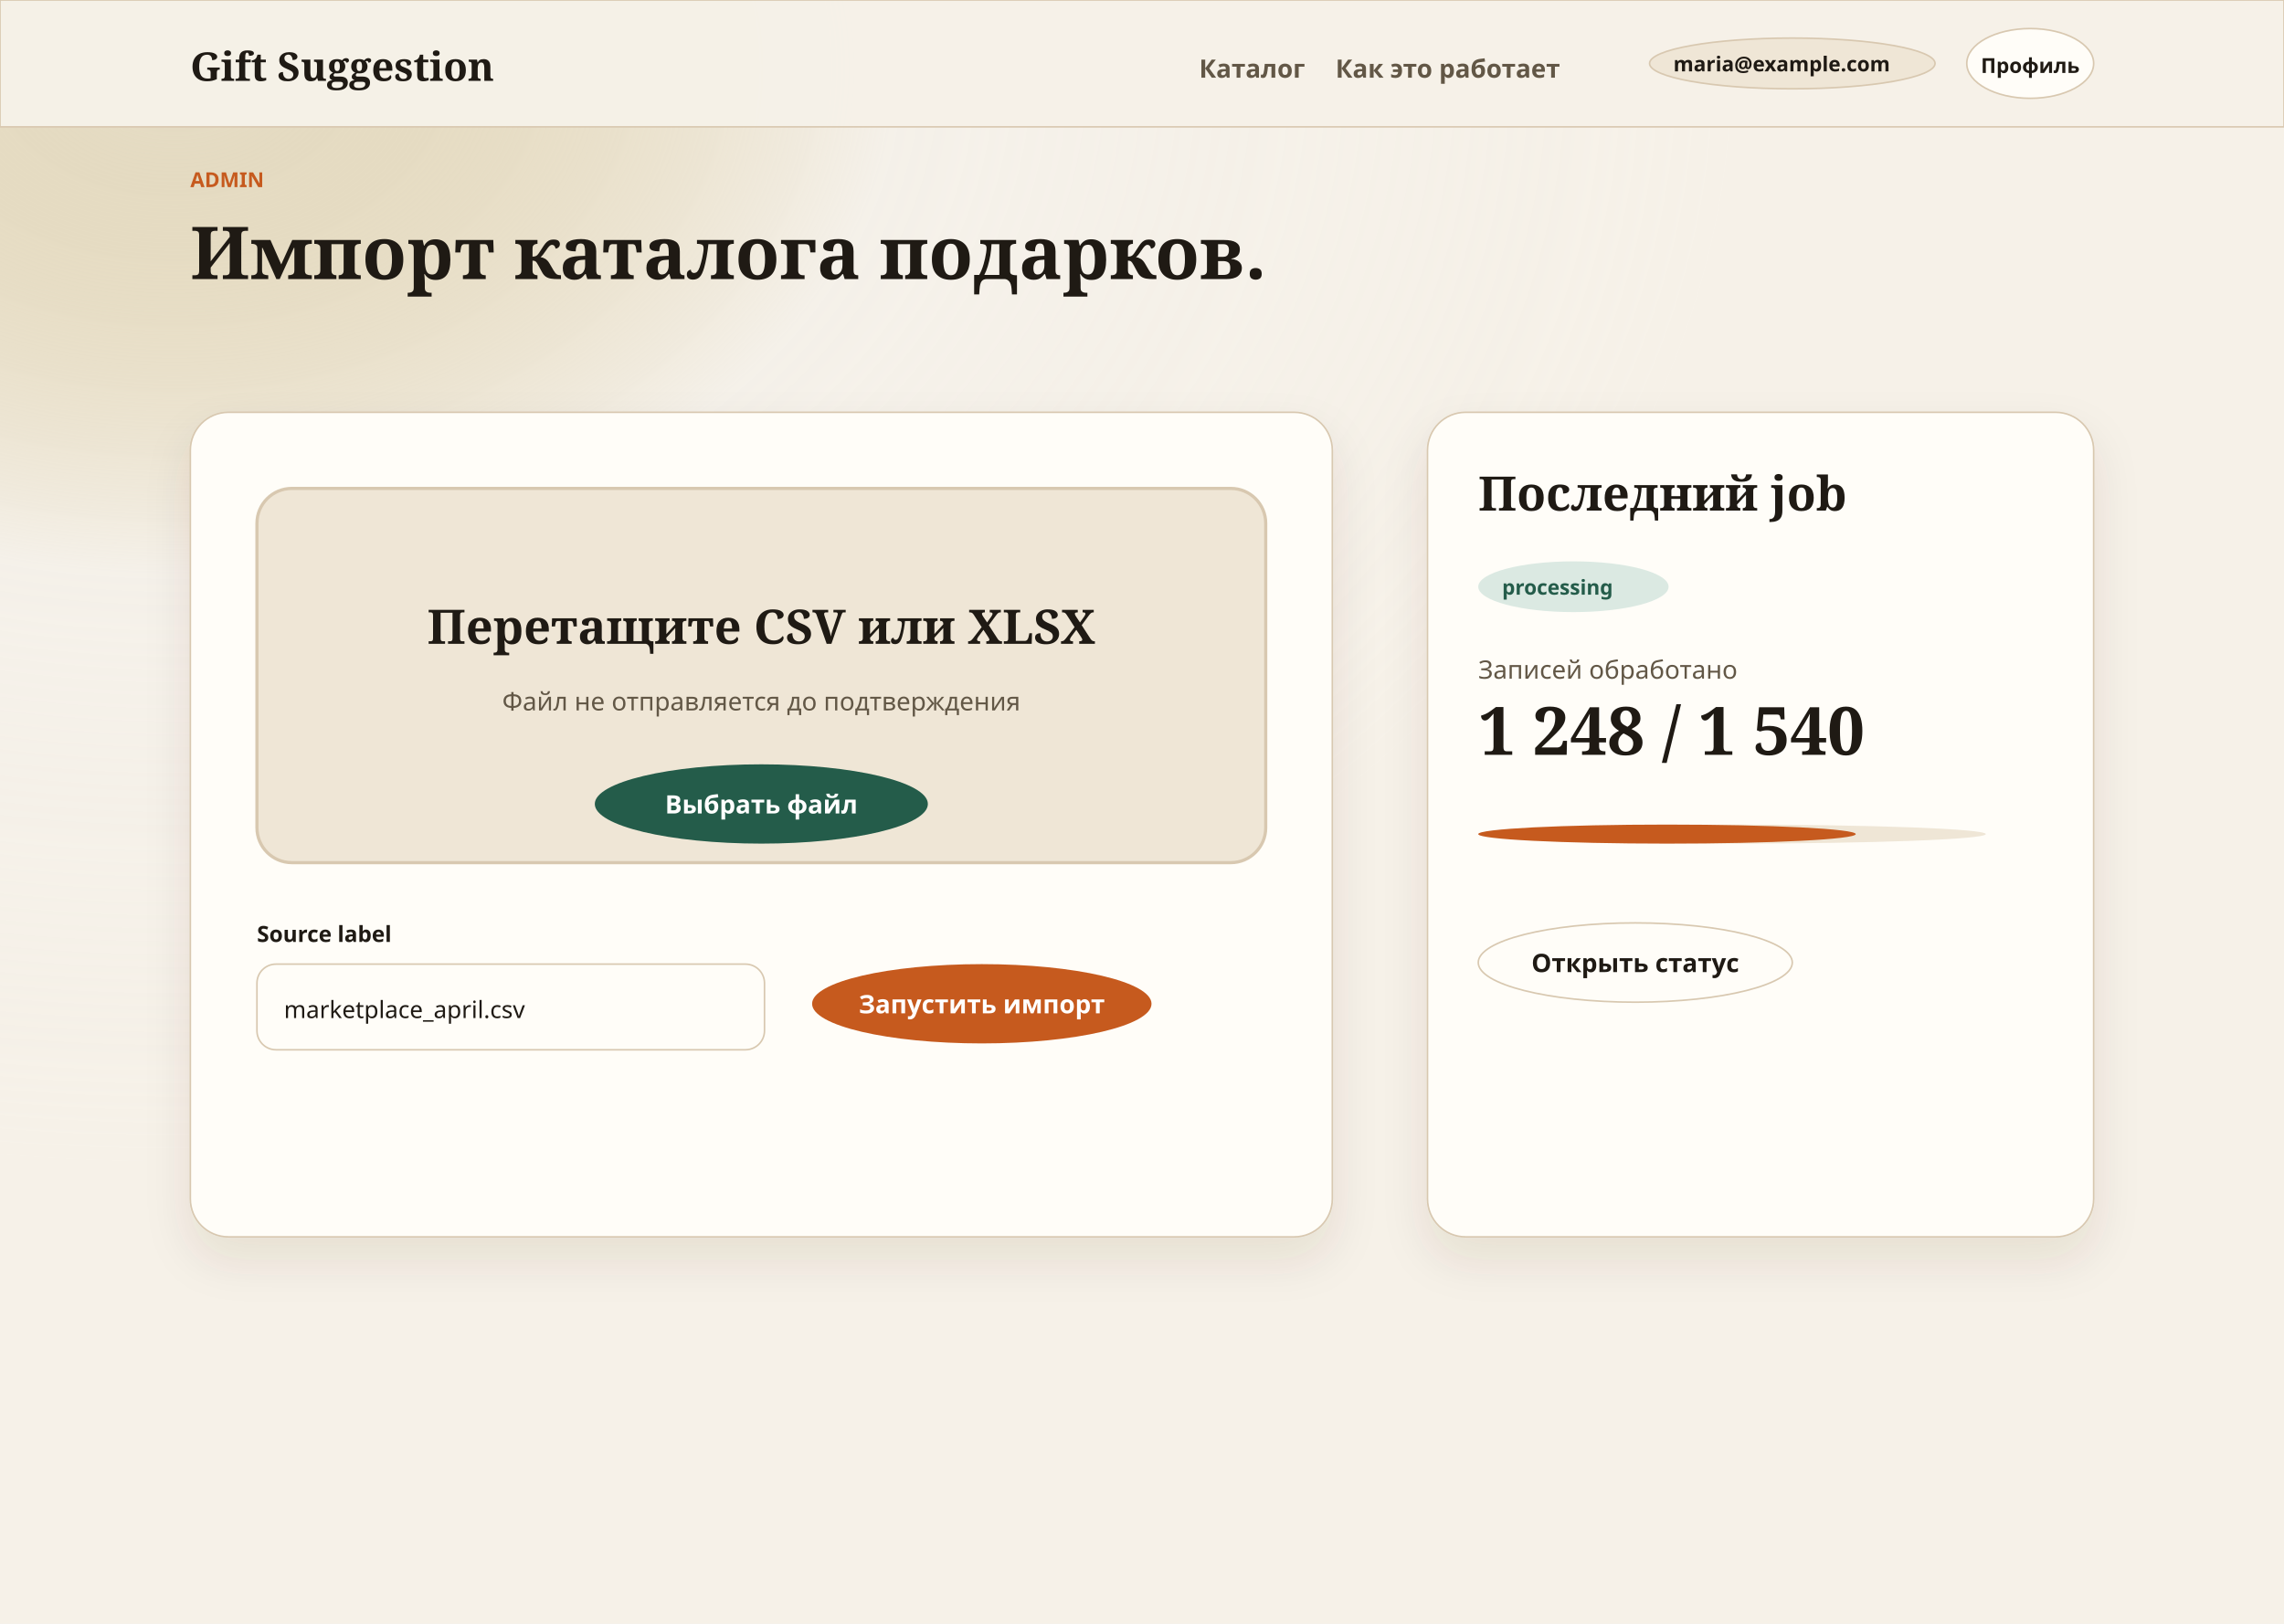
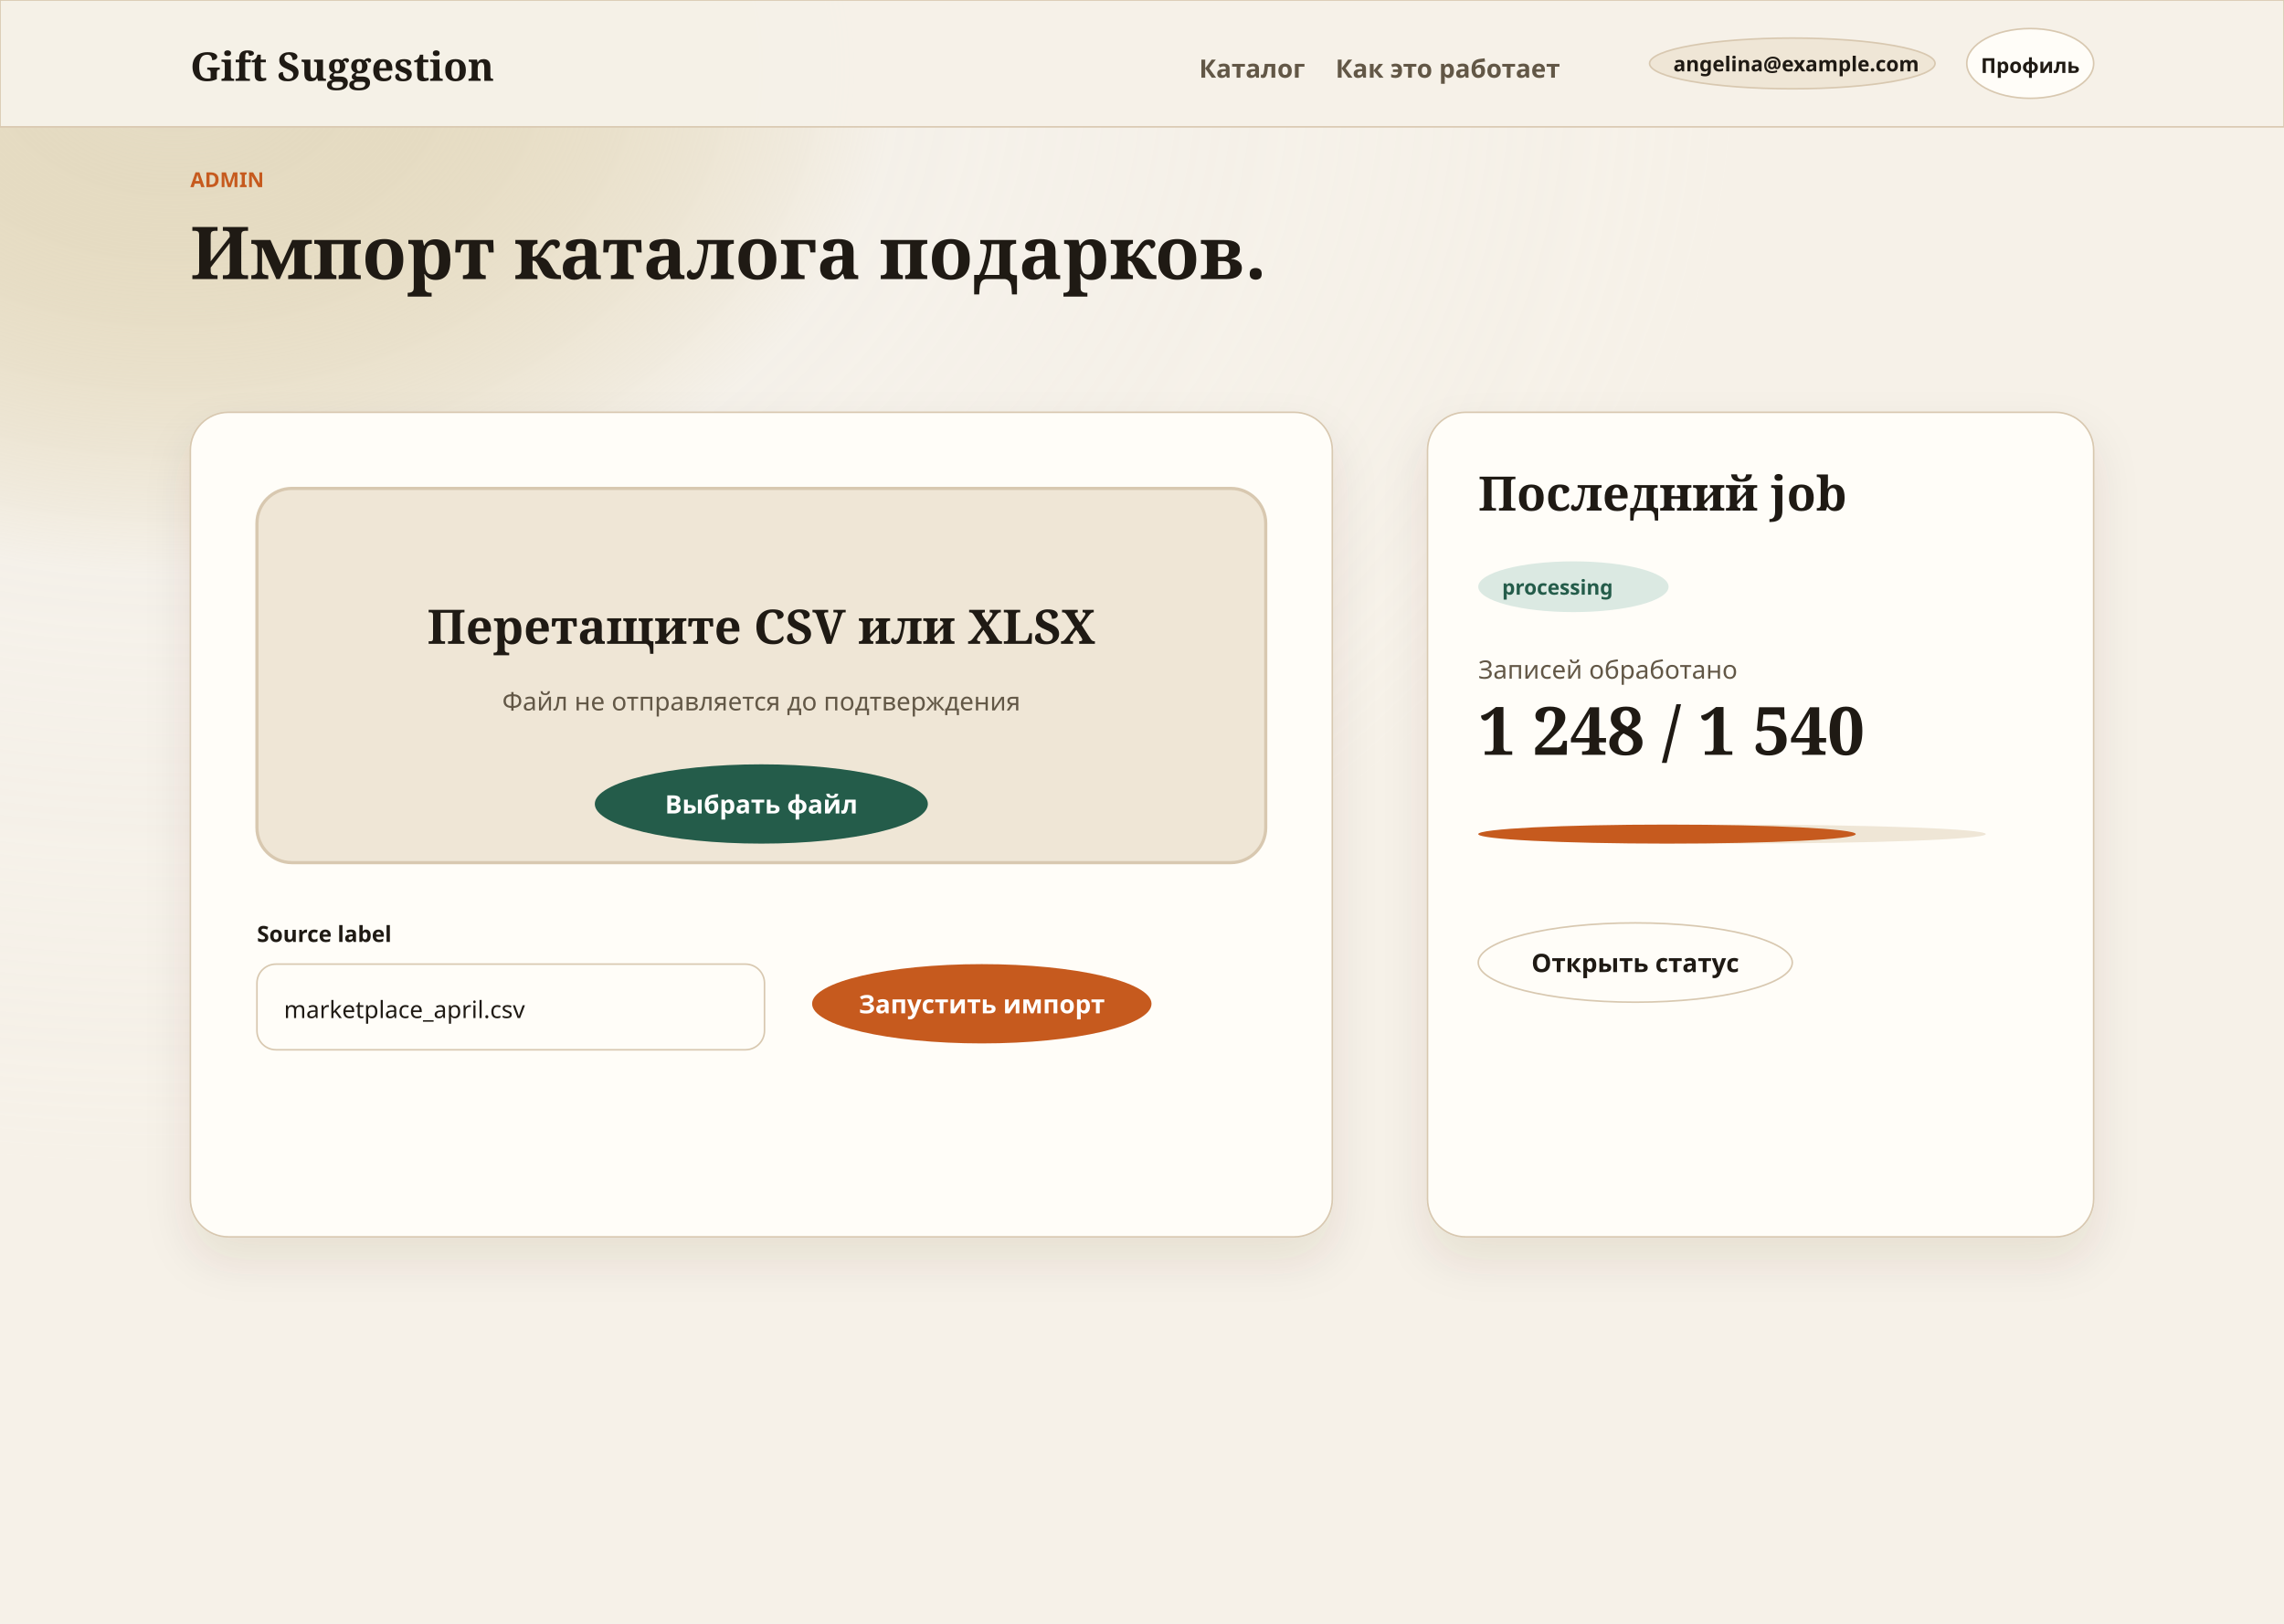
<svg xmlns="http://www.w3.org/2000/svg" width="1440" height="1024" viewBox="0 0 1440 1024" role="img" aria-label="12 Admin import final mockup">
  <defs>
    <radialGradient id="warmGlow" cx="0.08" cy="0.04" r="0.68">
      <stop offset="0" stop-color="#cbae63" stop-opacity="0.30" />
      <stop offset="0.46" stop-color="#f6f1e8" stop-opacity="0.82" />
      <stop offset="1" stop-color="#f6f1e8" />
    </radialGradient>
    <filter id="shadow" x="-12%" y="-12%" width="124%" height="136%">
      <feDropShadow dx="0" dy="14" stdDeviation="14" flood-color="#4d3319" flood-opacity="0.10" />
    </filter>
  </defs>
  <rect x="0" y="0" width="1440" height="1024" rx="0" fill="url(#warmGlow)" />
  <g>
    <rect x="0" y="0" width="1440" height="80" rx="0" fill="#f6f1e8" stroke="#d8c8b0" stroke-width="1" opacity="0.96" />
    <text x="120" y="51" fill="#1f1a14" font-family="Fraunces, Georgia, serif" font-size="25" font-weight="800">
      <tspan x="120" dy="0">Gift Suggestion</tspan>
    </text>
    <text x="756" y="49" fill="#625746" font-family="Manrope, Segoe UI, sans-serif" font-size="16" font-weight="700">
      <tspan x="756" dy="0">Каталог</tspan>
    </text>
    <text x="842" y="49" fill="#625746" font-family="Manrope, Segoe UI, sans-serif" font-size="16" font-weight="700">
      <tspan x="842" dy="0">Как это работает</tspan>
    </text>
    <g>
      <rect x="1040" y="24" width="180" height="32" rx="999" fill="#efe6d6" stroke="#d8c8b0" stroke-width="1" />
      <text x="1055" y="45" fill="#1f1a14" font-family="Manrope, Segoe UI, sans-serif" font-size="13" font-weight="800">
-         <tspan x="1055" dy="0">maria@example.com</tspan>
+         <tspan x="1055" dy="0">angelina@example.com</tspan>
      </text>
    </g>
    <g opacity="1">
      <rect x="1240" y="18" width="80" height="44" rx="999" fill="#fffdf8" stroke="#d8c8b0" stroke-width="1" />
      <text x="1280" y="46" fill="#1f1a14" font-family="Manrope, Segoe UI, sans-serif" font-size="13" font-weight="800" text-anchor="middle">Профиль</text>
    </g>
  </g>
  <g transform="translate(120 118)">
    <text x="0" y="0" fill="#c65a1e" font-family="Manrope, Segoe UI, sans-serif" font-size="13" font-weight="800">
      <tspan x="0" dy="0">ADMIN</tspan>
    </text>
    <text x="0" y="58" fill="#1f1a14" font-family="Fraunces, Georgia, serif" font-size="46" font-weight="700">
      <tspan x="0" dy="0">Импорт каталога подарков.</tspan>
    </text>
    <g transform="translate(0 142)">
      <rect x="0" y="0" width="720" height="520" rx="24" fill="#fffdf8" stroke="#d8c8b0" stroke-width="1" filter="url(#shadow)" />
      <rect x="42" y="48" width="636" height="236" rx="22" fill="#efe6d6" stroke="#d8c8b0" stroke-width="2" />
      <text x="360" y="146" fill="#1f1a14" font-family="Fraunces, Georgia, serif" font-size="30" font-weight="700" text-anchor="middle">
        <tspan x="360" dy="0">Перетащите CSV или XLSX</tspan>
      </text>
      <text x="360" y="188" fill="#625746" font-family="Manrope, Segoe UI, sans-serif" font-size="16" font-weight="500" text-anchor="middle">
        <tspan x="360" dy="0">Файл не отправляется до подтверждения</tspan>
      </text>
      <g opacity="1">
        <rect x="255" y="222" width="210" height="50" rx="999" fill="#245c4a" stroke="transparent" stroke-width="1" />
        <text x="360" y="253" fill="#ffffff" font-family="Manrope, Segoe UI, sans-serif" font-size="16" font-weight="800" text-anchor="middle">Выбрать файл</text>
      </g>
      <g>
        <text x="42" y="334" fill="#1f1a14" font-family="Manrope, Segoe UI, sans-serif" font-size="14" font-weight="800">
          <tspan x="42" dy="0">Source label</tspan>
        </text>
        <rect x="42" y="348" width="320" height="54" rx="12" fill="#fffdf8" stroke="#d8c8b0" stroke-width="1" />
        <text x="59" y="382" fill="#1f1a14" font-family="Manrope, Segoe UI, sans-serif" font-size="15" font-weight="500">
          <tspan x="59" dy="0">marketplace_april.csv</tspan>
        </text>
      </g>
      <g opacity="1">
        <rect x="392" y="348" width="214" height="50" rx="999" fill="#c65a1e" stroke="transparent" stroke-width="1" />
        <text x="499" y="379" fill="#ffffff" font-family="Manrope, Segoe UI, sans-serif" font-size="16" font-weight="800" text-anchor="middle">Запустить импорт</text>
      </g>
    </g>
    <g transform="translate(780 142)">
      <rect x="0" y="0" width="420" height="520" rx="24" fill="#fffdf8" stroke="#d8c8b0" stroke-width="1" filter="url(#shadow)" />
      <text x="32" y="62" fill="#1f1a14" font-family="Fraunces, Georgia, serif" font-size="30" font-weight="700">
        <tspan x="32" dy="0">Последний job</tspan>
      </text>
      <g>
        <rect x="32" y="94" width="120" height="32" rx="999" fill="#dbe9e2" />
        <text x="47" y="115" fill="#245c4a" font-family="Manrope, Segoe UI, sans-serif" font-size="13" font-weight="800">
          <tspan x="47" dy="0">processing</tspan>
        </text>
      </g>
      <text x="32" y="168" fill="#625746" font-family="Manrope, Segoe UI, sans-serif" font-size="16" font-weight="500">
        <tspan x="32" dy="0">Записей обработано</tspan>
      </text>
      <text x="32" y="216" fill="#1f1a14" font-family="Fraunces, Georgia, serif" font-size="42" font-weight="700">
        <tspan x="32" dy="0">1 248 / 1 540</tspan>
      </text>
      <rect x="32" y="260" width="320" height="12" rx="999" fill="#efe6d6" />
      <rect x="32" y="260" width="238" height="12" rx="999" fill="#c65a1e" />
      <g opacity="1">
        <rect x="32" y="322" width="198" height="50" rx="999" fill="#fffdf8" stroke="#d8c8b0" stroke-width="1" />
        <text x="131" y="353" fill="#1f1a14" font-family="Manrope, Segoe UI, sans-serif" font-size="16" font-weight="800" text-anchor="middle">Открыть статус</text>
      </g>
    </g>
  </g>
</svg>
